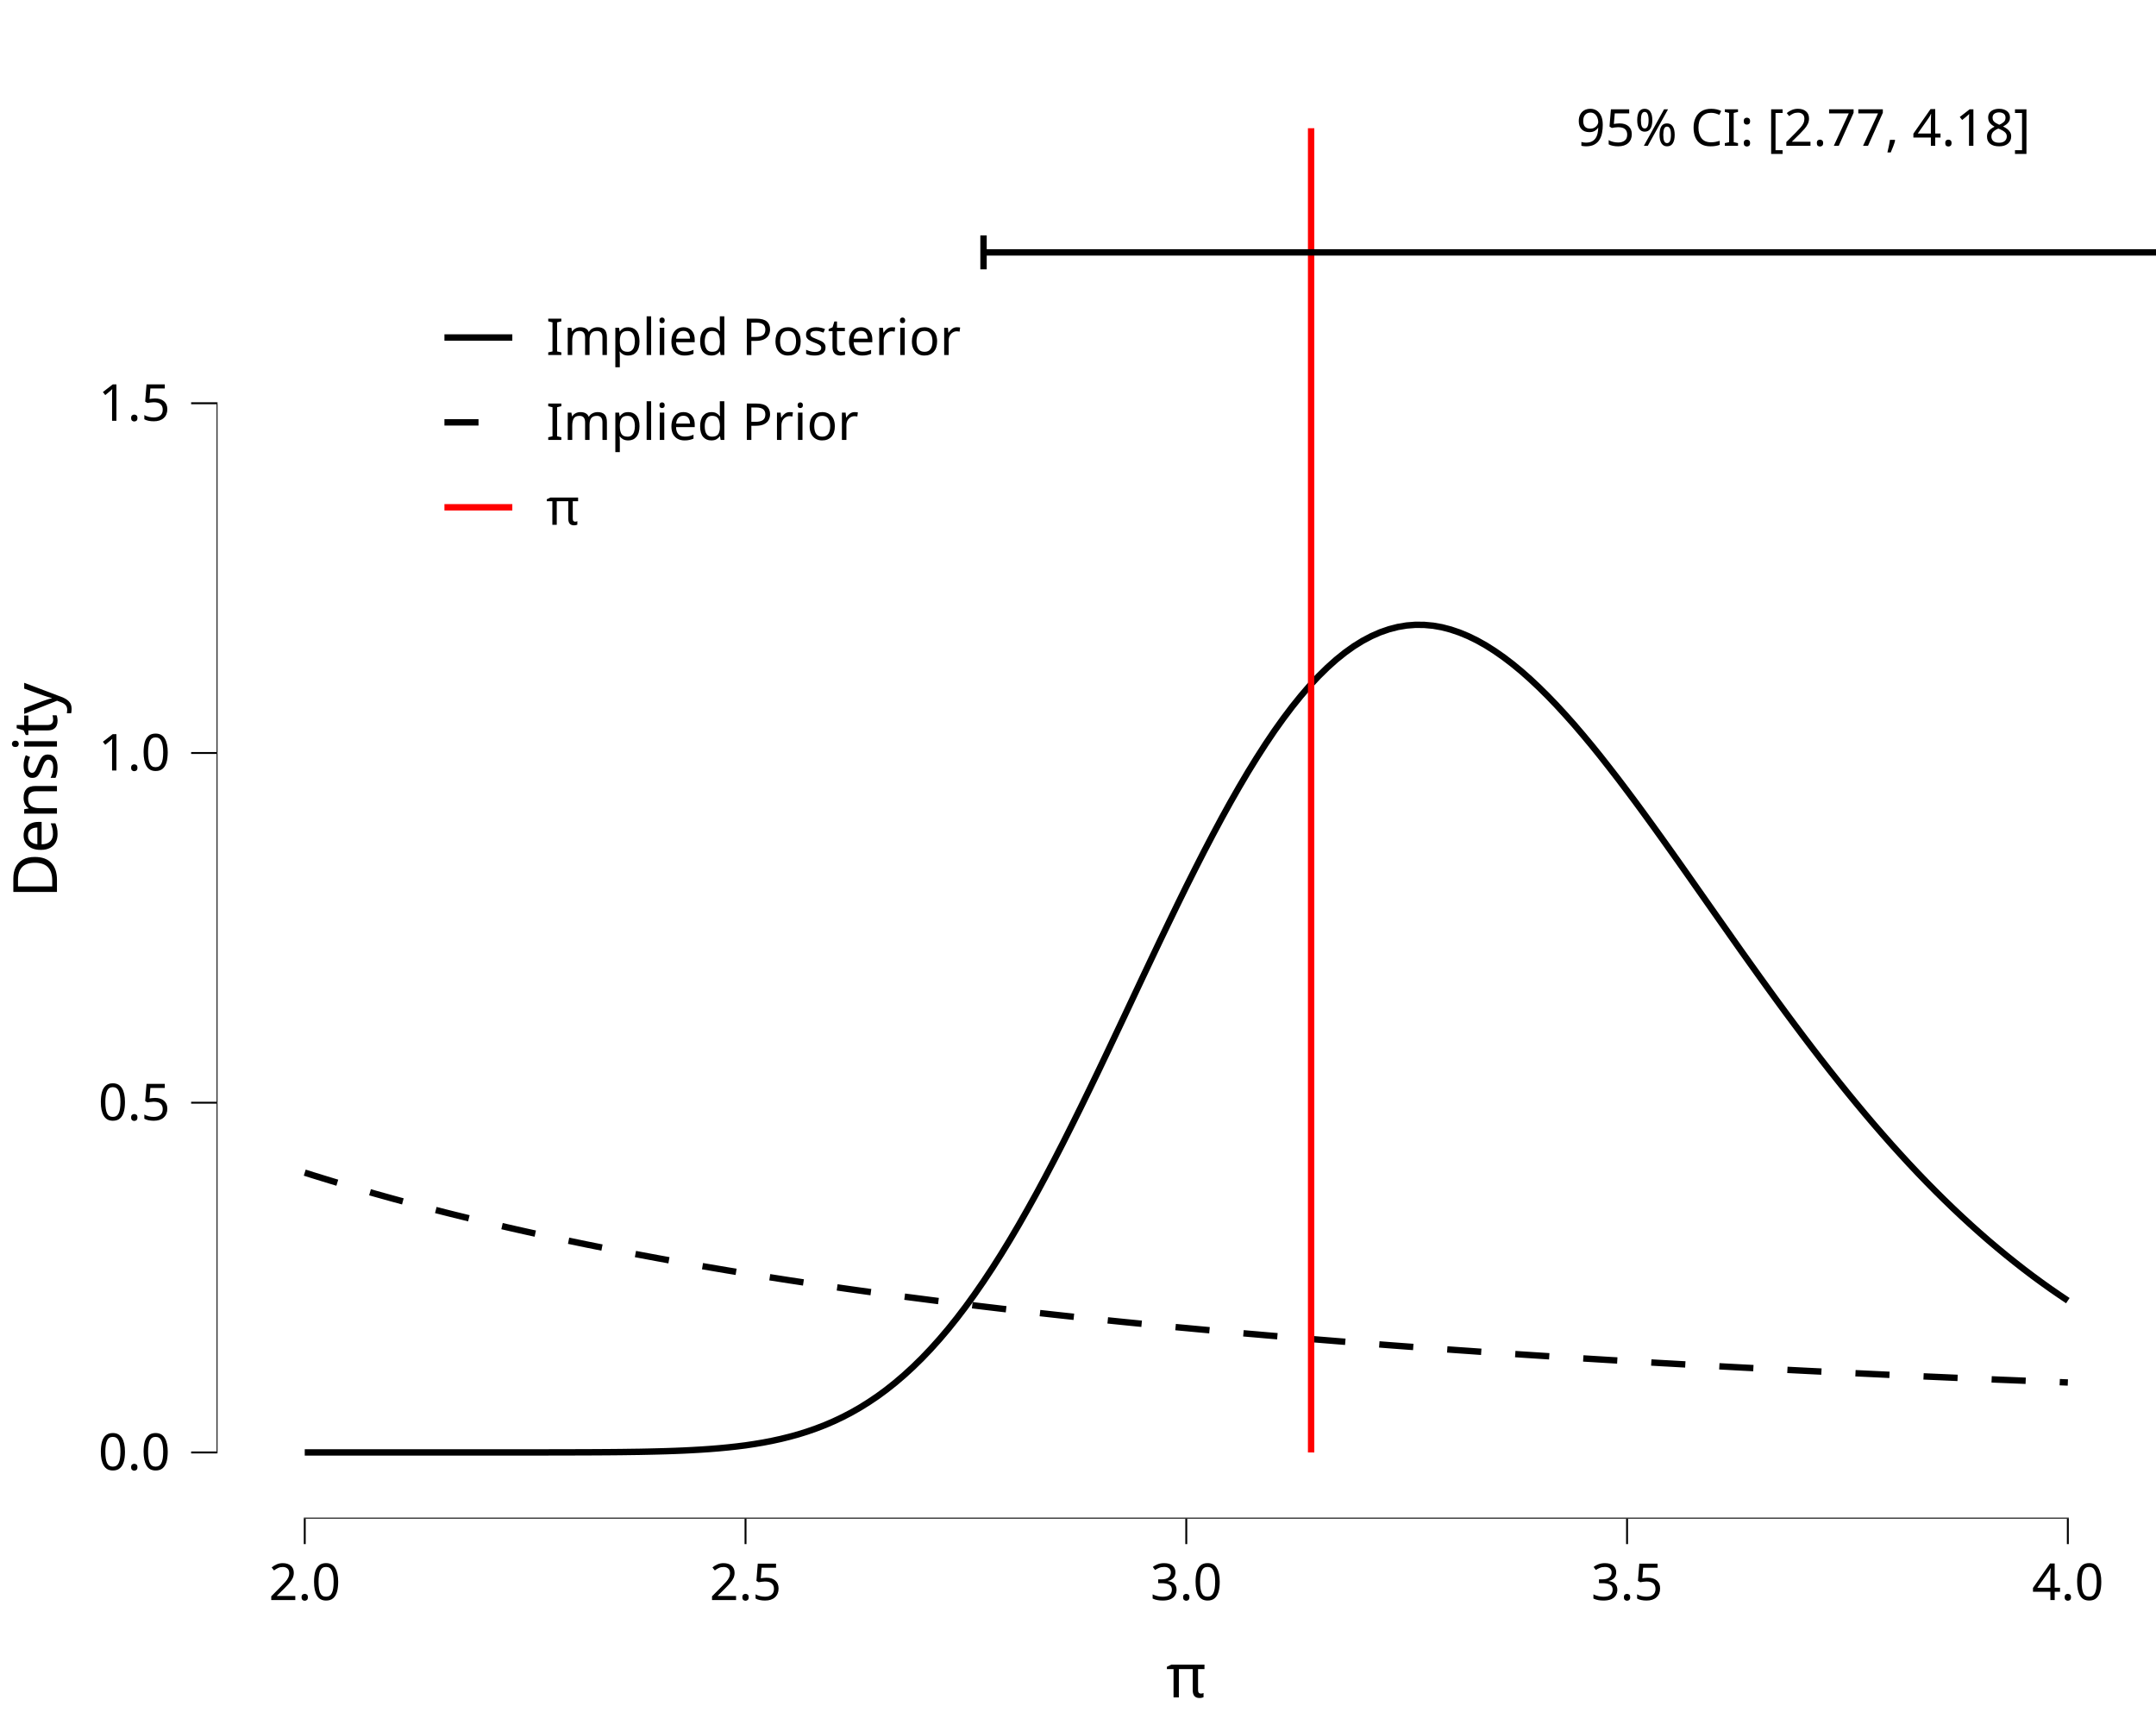
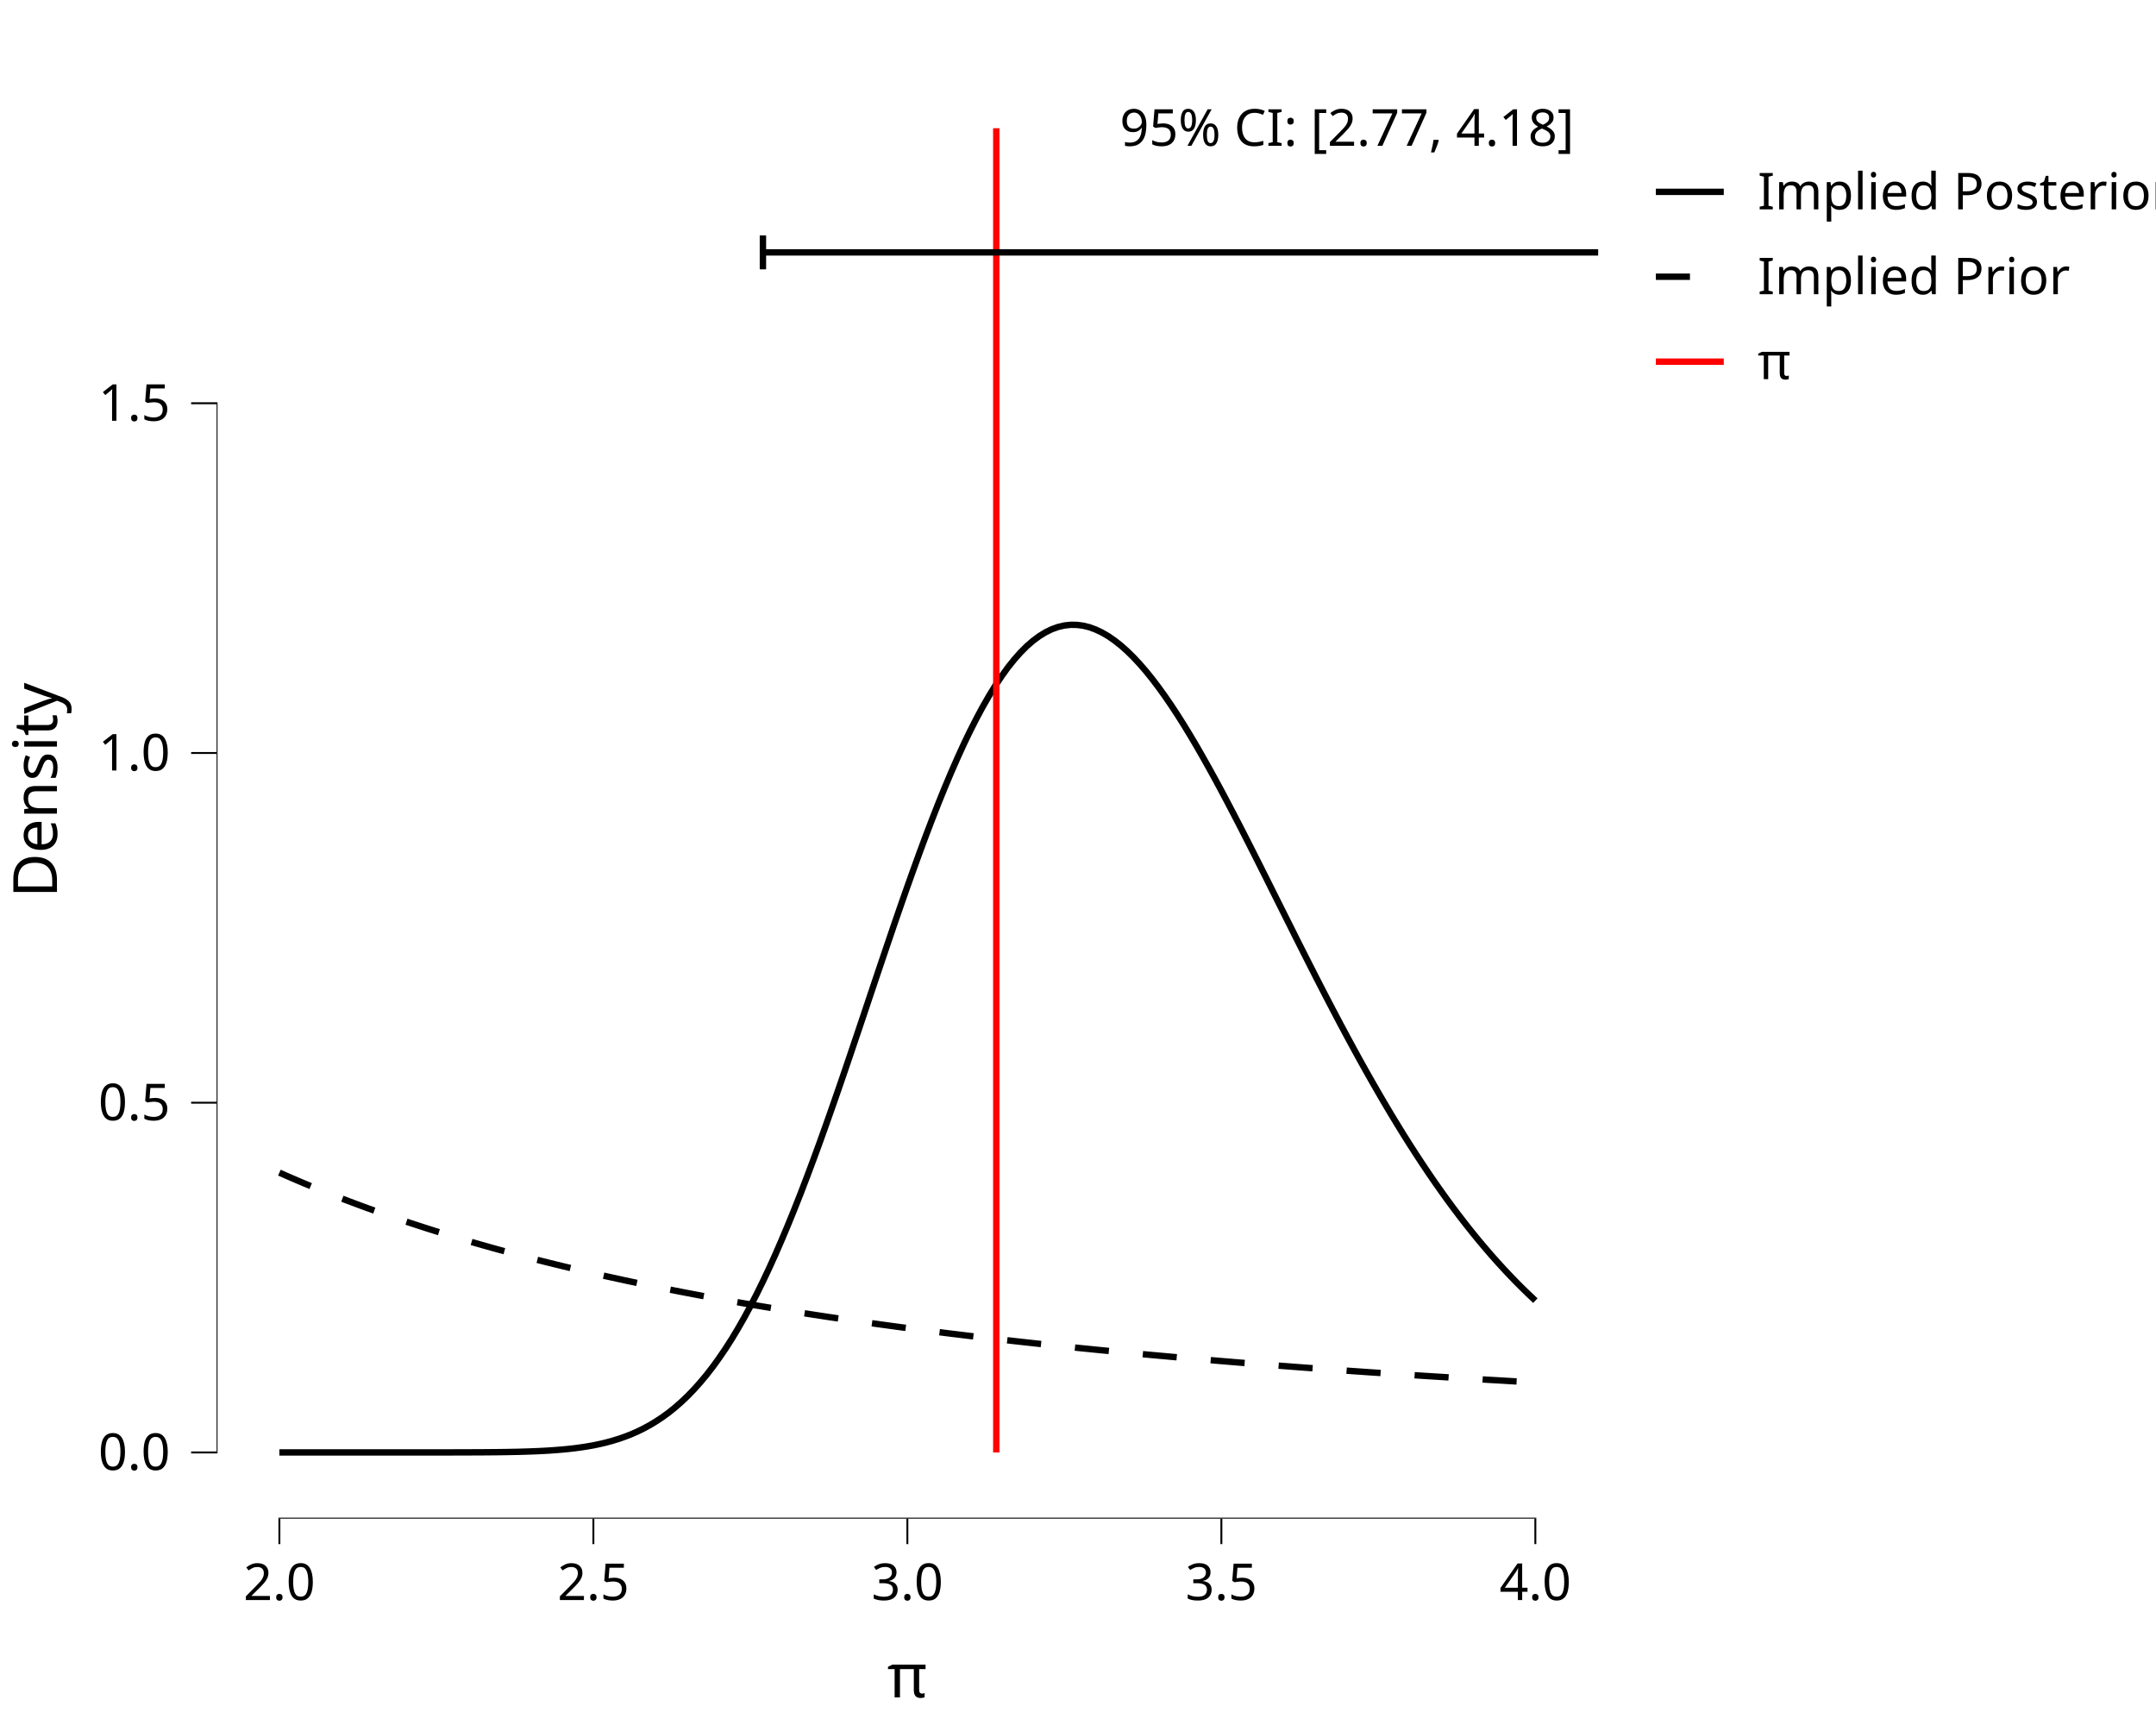
<svg xmlns="http://www.w3.org/2000/svg" class="svglite" data-engine-version="2.0" width="720.00pt" height="576.00pt" viewBox="0 0 720.00 576.00">
  <defs>
    <style type="text/css">
    .svglite line, .svglite polyline, .svglite polygon, .svglite path, .svglite rect, .svglite circle {
      fill: none;
      stroke: #000000;
      stroke-linecap: round;
      stroke-linejoin: round;
      stroke-miterlimit: 10.00;
    }
  </style>
  </defs>
  <rect width="100%" height="100%" style="stroke: none; fill: #FFFFFF;" />
  <defs>
    <clipPath id="cpMC4wMHw3MjAuMDB8MC4wMHw1NzYuMDA=">
      <rect x="0.00" y="0.00" width="720.00" height="576.00" />
    </clipPath>
  </defs>
  <g clip-path="url(#cpMC4wMHw3MjAuMDB8MC4wMHw1NzYuMDA=)">
    <rect x="0.00" y="0.00" width="720.00" height="576.00" style="stroke-width: 10.67; stroke: none;" />
  </g>
  <defs>
-     <clipPath id="cpNzIuMzN8NzIwLjAwfDIwLjcxfDUwNy4wOQ==">
-       <rect x="72.33" y="20.71" width="647.67" height="486.39" />
+     <clipPath id="cpNzIuMzN8NTMzLjcxfDIwLjcxfDUwNy4wOQ==">
+       <rect x="72.33" y="20.71" width="461.38" height="486.39" />
    </clipPath>
  </defs>
-   <g clip-path="url(#cpNzIuMzN8NzIwLjAwfDIwLjcxfDUwNy4wOQ==)">
-     <rect x="72.33" y="20.71" width="647.67" height="486.39" style="stroke-width: 10.67; stroke: none;" />
-     <polyline points="101.77,484.99 104.71,484.99 107.66,484.99 110.60,484.99 113.54,484.99 116.49,484.99 119.43,484.99 122.38,484.99 125.32,484.99 128.26,484.99 131.21,484.99 134.15,484.99 137.10,484.99 140.04,484.99 142.98,484.99 145.93,484.99 148.87,484.99 151.82,484.99 154.76,484.99 157.70,484.99 160.65,484.98 163.59,484.98 166.54,484.98 169.48,484.98 172.42,484.98 175.37,484.98 178.31,484.98 181.26,484.98 184.20,484.97 187.14,484.97 190.09,484.96 193.03,484.95 195.98,484.94 198.92,484.93 201.86,484.91 204.81,484.89 207.75,484.86 210.70,484.82 213.64,484.78 216.58,484.72 219.53,484.65 222.47,484.57 225.42,484.47 228.36,484.35 231.30,484.20 234.25,484.03 237.19,483.83 240.14,483.59 243.08,483.31 246.02,482.99 248.97,482.62 251.91,482.18 254.85,481.69 257.80,481.12 260.74,480.48 263.69,479.75 266.63,478.94 269.57,478.02 272.52,476.99 275.46,475.86 278.41,474.59 281.35,473.20 284.29,471.67 287.24,469.99 290.18,468.15 293.13,466.16 296.07,464.00 299.01,461.66 301.96,459.14 304.90,456.44 307.85,453.55 310.79,450.47 313.73,447.20 316.68,443.73 319.62,440.06 322.57,436.19 325.51,432.12 328.45,427.87 331.40,423.42 334.34,418.79 337.29,413.97 340.23,408.98 343.17,403.82 346.12,398.51 349.06,393.05 352.01,387.44 354.95,381.72 357.89,375.87 360.84,369.92 363.78,363.89 366.73,357.78 369.67,351.61 372.61,345.40 375.56,339.16 378.50,332.91 381.44,326.66 384.39,320.43 387.33,314.24 390.28,308.10 393.22,302.03 396.16,296.04 399.11,290.16 402.05,284.39 405.00,278.75 407.94,273.25 410.88,267.92 413.83,262.75 416.77,257.77 419.72,252.99 422.66,248.41 425.60,244.05 428.55,239.92 431.49,236.02 434.44,232.36 437.38,228.95 440.32,225.80 443.27,222.90 446.21,220.27 449.16,217.90 452.10,215.80 455.04,213.98 457.99,212.42 460.93,211.13 463.88,210.11 466.82,209.35 469.76,208.86 472.71,208.63 475.65,208.66 478.60,208.93 481.54,209.45 484.48,210.22 487.43,211.22 490.37,212.44 493.32,213.89 496.26,215.54 499.20,217.41 502.15,219.47 505.09,221.71 508.04,224.14 510.98,226.74 513.92,229.50 516.87,232.42 519.81,235.47 522.75,238.67 525.70,241.98 528.64,245.42 531.59,248.96 534.53,252.60 537.47,256.34 540.42,260.15 543.36,264.04 546.31,267.99 549.25,272.00 552.19,276.05 555.14,280.15 558.08,284.28 561.03,288.44 563.97,292.62 566.91,296.81 569.86,301.01 572.80,305.20 575.75,309.39 578.69,313.57 581.63,317.74 584.58,321.88 587.52,325.99 590.47,330.08 593.41,334.13 596.35,338.14 599.30,342.11 602.24,346.03 605.19,349.91 608.13,353.73 611.07,357.49 614.02,361.20 616.96,364.85 619.91,368.44 622.85,371.97 625.79,375.43 628.74,378.83 631.68,382.16 634.63,385.42 637.57,388.62 640.51,391.74 643.46,394.80 646.40,397.78 649.35,400.70 652.29,403.54 655.23,406.31 658.18,409.02 661.12,411.65 664.06,414.22 667.01,416.71 669.95,419.14 672.90,421.50 675.84,423.80 678.78,426.03 681.73,428.19 684.67,430.29 687.62,432.32 690.56,434.30 " style="stroke-width: 2.13; stroke-linecap: butt;" />
-     <polyline points="101.77,391.56 104.71,392.49 107.66,393.40 110.60,394.30 113.54,395.19 116.49,396.06 119.43,396.92 122.38,397.77 125.32,398.61 128.26,399.43 131.21,400.25 134.15,401.05 137.10,401.84 140.04,402.62 142.98,403.39 145.93,404.14 148.87,404.89 151.82,405.63 154.76,406.35 157.70,407.07 160.65,407.78 163.59,408.47 166.54,409.16 169.48,409.84 172.42,410.51 175.37,411.17 178.31,411.82 181.26,412.46 184.20,413.10 187.14,413.73 190.09,414.34 193.03,414.95 195.98,415.56 198.92,416.15 201.86,416.74 204.81,417.32 207.75,417.89 210.70,418.46 213.64,419.01 216.58,419.56 219.53,420.11 222.47,420.65 225.42,421.18 228.36,421.70 231.30,422.22 234.25,422.73 237.19,423.23 240.14,423.73 243.08,424.23 246.02,424.71 248.97,425.19 251.91,425.67 254.85,426.14 257.80,426.60 260.74,427.06 263.69,427.52 266.63,427.96 269.57,428.41 272.52,428.85 275.46,429.28 278.41,429.71 281.35,430.13 284.29,430.55 287.24,430.96 290.18,431.37 293.13,431.77 296.07,432.17 299.01,432.57 301.96,432.96 304.90,433.34 307.85,433.72 310.79,434.10 313.73,434.48 316.68,434.84 319.62,435.21 322.57,435.57 325.51,435.93 328.45,436.28 331.40,436.63 334.34,436.98 337.29,437.32 340.23,437.66 343.17,437.99 346.12,438.33 349.06,438.65 352.01,438.98 354.95,439.30 357.89,439.62 360.84,439.93 363.78,440.24 366.73,440.55 369.67,440.86 372.61,441.16 375.56,441.46 378.50,441.75 381.44,442.04 384.39,442.33 387.33,442.62 390.28,442.90 393.22,443.19 396.16,443.46 399.11,443.74 402.05,444.01 405.00,444.28 407.94,444.55 410.88,444.81 413.83,445.08 416.77,445.34 419.72,445.59 422.66,445.85 425.60,446.10 428.55,446.35 431.49,446.60 434.44,446.84 437.38,447.08 440.32,447.32 443.27,447.56 446.21,447.80 449.16,448.03 452.10,448.26 455.04,448.49 457.99,448.72 460.93,448.94 463.88,449.17 466.82,449.39 469.76,449.61 472.71,449.82 475.65,450.04 478.60,450.25 481.54,450.46 484.48,450.67 487.43,450.88 490.37,451.08 493.32,451.29 496.26,451.49 499.20,451.69 502.15,451.88 505.09,452.08 508.04,452.28 510.98,452.47 513.92,452.66 516.87,452.85 519.81,453.04 522.75,453.22 525.70,453.41 528.64,453.59 531.59,453.77 534.53,453.95 537.47,454.13 540.42,454.30 543.36,454.48 546.31,454.65 549.25,454.83 552.19,455.00 555.14,455.17 558.08,455.33 561.03,455.50 563.97,455.66 566.91,455.83 569.86,455.99 572.80,456.15 575.75,456.31 578.69,456.47 581.63,456.63 584.58,456.78 587.52,456.94 590.47,457.09 593.41,457.24 596.35,457.39 599.30,457.54 602.24,457.69 605.19,457.84 608.13,457.98 611.07,458.13 614.02,458.27 616.96,458.41 619.91,458.55 622.85,458.69 625.79,458.83 628.74,458.97 631.68,459.11 634.63,459.24 637.57,459.38 640.51,459.51 643.46,459.64 646.40,459.77 649.35,459.90 652.29,460.03 655.23,460.16 658.18,460.29 661.12,460.42 664.06,460.54 667.01,460.67 669.95,460.79 672.90,460.91 675.84,461.03 678.78,461.16 681.73,461.28 684.67,461.39 687.62,461.51 690.56,461.63 " style="stroke-width: 2.13; stroke-dasharray: 11.38,11.38; stroke-linecap: butt;" />
-     <polyline points="437.85,484.99 437.85,480.52 437.85,476.05 437.85,471.59 437.85,467.12 437.85,462.65 437.85,458.19 437.85,453.72 437.85,449.25 437.85,444.79 437.85,440.32 437.85,435.86 437.85,431.39 437.85,426.92 437.85,422.46 437.85,417.99 437.85,413.52 437.85,409.06 437.85,404.59 437.85,400.12 437.85,395.66 437.85,391.19 437.85,386.73 437.85,382.26 437.85,377.79 437.85,373.33 437.85,368.86 437.85,364.39 437.85,359.93 437.85,355.46 437.85,350.99 437.85,346.53 437.85,342.06 437.85,337.60 437.85,333.13 437.85,328.66 437.85,324.20 437.85,319.73 437.85,315.26 437.85,310.80 437.85,306.33 437.85,301.87 437.85,297.40 437.85,292.93 437.85,288.47 437.85,284.00 437.85,279.53 437.85,275.07 437.85,270.60 437.85,266.13 437.85,261.67 437.85,257.20 437.85,252.74 437.85,248.27 437.85,243.80 437.85,239.34 437.85,234.87 437.85,230.40 437.85,225.94 437.85,221.47 437.85,217.00 437.85,212.54 437.85,208.07 437.85,203.61 437.85,199.14 437.85,194.67 437.85,190.21 437.85,185.74 437.85,181.27 437.85,176.81 437.85,172.34 437.85,167.87 437.85,163.41 437.85,158.94 437.85,154.48 437.85,150.01 437.85,145.54 437.85,141.08 437.85,136.61 437.85,132.14 437.85,127.68 437.85,123.21 437.85,118.74 437.85,114.28 437.85,109.81 437.85,105.35 437.85,100.88 437.85,96.41 437.85,91.95 437.85,87.48 437.85,83.01 437.85,78.55 437.85,74.08 437.85,69.61 437.85,65.15 437.85,60.68 437.85,56.22 437.85,51.75 437.85,47.28 437.85,42.82 " style="stroke-width: 2.13; stroke: #FF0000; stroke-linecap: butt;" />
-     <line x1="101.45" y1="507.09" x2="690.88" y2="507.09" style="stroke-width: 0.64; stroke-linecap: butt;" />
+   <g clip-path="url(#cpNzIuMzN8NTMzLjcxfDIwLjcxfDUwNy4wOQ==)">
+     <rect x="72.33" y="20.71" width="461.38" height="486.39" style="stroke-width: 10.67; stroke: none;" />
+     <polyline points="93.30,484.99 95.40,484.99 97.50,484.99 99.59,484.99 101.69,484.99 103.79,484.99 105.88,484.99 107.98,484.99 110.08,484.99 112.18,484.99 114.27,484.99 116.37,484.99 118.47,484.99 120.56,484.99 122.66,484.99 124.76,484.99 126.86,484.99 128.95,484.99 131.05,484.99 133.15,484.99 135.24,484.98 137.34,484.98 139.44,484.98 141.54,484.98 143.63,484.98 145.73,484.98 147.83,484.98 149.92,484.98 152.02,484.97 154.12,484.97 156.22,484.96 158.31,484.95 160.41,484.94 162.51,484.93 164.60,484.91 166.70,484.89 168.80,484.86 170.90,484.82 172.99,484.78 175.09,484.72 177.19,484.65 179.29,484.57 181.38,484.47 183.48,484.35 185.58,484.20 187.67,484.03 189.77,483.83 191.87,483.59 193.97,483.31 196.06,482.99 198.16,482.62 200.26,482.18 202.35,481.69 204.45,481.12 206.55,480.48 208.65,479.75 210.74,478.94 212.84,478.02 214.94,476.99 217.03,475.86 219.13,474.59 221.23,473.20 223.33,471.67 225.42,469.99 227.52,468.15 229.62,466.16 231.71,464.00 233.81,461.66 235.91,459.14 238.01,456.44 240.10,453.55 242.20,450.47 244.30,447.20 246.39,443.73 248.49,440.06 250.59,436.19 252.69,432.12 254.78,427.87 256.88,423.42 258.98,418.79 261.07,413.97 263.17,408.98 265.27,403.82 267.37,398.51 269.46,393.05 271.56,387.44 273.66,381.72 275.75,375.87 277.85,369.92 279.95,363.89 282.05,357.78 284.14,351.61 286.24,345.40 288.34,339.16 290.43,332.91 292.53,326.66 294.63,320.43 296.73,314.24 298.82,308.10 300.92,302.03 303.02,296.04 305.12,290.16 307.21,284.39 309.31,278.75 311.41,273.25 313.50,267.92 315.60,262.75 317.70,257.77 319.80,252.99 321.89,248.41 323.99,244.05 326.09,239.92 328.18,236.02 330.28,232.36 332.38,228.95 334.48,225.80 336.57,222.90 338.67,220.27 340.77,217.90 342.86,215.80 344.96,213.98 347.06,212.42 349.16,211.13 351.25,210.11 353.35,209.35 355.45,208.86 357.54,208.63 359.64,208.66 361.74,208.93 363.84,209.45 365.93,210.22 368.03,211.22 370.13,212.44 372.22,213.89 374.32,215.54 376.42,217.41 378.52,219.47 380.61,221.71 382.71,224.14 384.81,226.74 386.90,229.50 389.00,232.42 391.10,235.47 393.20,238.67 395.29,241.98 397.39,245.42 399.49,248.96 401.58,252.60 403.68,256.34 405.78,260.15 407.88,264.04 409.97,267.99 412.07,272.00 414.17,276.05 416.26,280.15 418.36,284.28 420.46,288.44 422.56,292.62 424.65,296.81 426.75,301.01 428.85,305.20 430.95,309.39 433.04,313.57 435.14,317.74 437.24,321.88 439.33,325.99 441.43,330.08 443.53,334.13 445.63,338.14 447.72,342.11 449.82,346.03 451.92,349.91 454.01,353.73 456.11,357.49 458.21,361.20 460.31,364.85 462.40,368.44 464.50,371.97 466.60,375.43 468.69,378.83 470.79,382.16 472.89,385.42 474.99,388.62 477.08,391.74 479.18,394.80 481.28,397.78 483.37,400.70 485.47,403.54 487.57,406.31 489.67,409.02 491.76,411.65 493.86,414.22 495.96,416.71 498.05,419.14 500.15,421.50 502.25,423.80 504.35,426.03 506.44,428.19 508.54,430.29 510.64,432.32 512.73,434.30 " style="stroke-width: 2.13; stroke-linecap: butt;" />
+     <polyline points="93.30,391.56 95.40,392.49 97.50,393.40 99.59,394.30 101.69,395.19 103.79,396.06 105.88,396.92 107.98,397.77 110.08,398.61 112.18,399.43 114.27,400.25 116.37,401.05 118.47,401.84 120.56,402.62 122.66,403.39 124.76,404.14 126.86,404.89 128.95,405.63 131.05,406.35 133.15,407.07 135.24,407.78 137.34,408.47 139.44,409.16 141.54,409.84 143.63,410.51 145.73,411.17 147.83,411.82 149.92,412.46 152.02,413.10 154.12,413.73 156.22,414.34 158.31,414.95 160.41,415.56 162.51,416.15 164.60,416.74 166.70,417.32 168.80,417.89 170.90,418.46 172.99,419.01 175.09,419.56 177.19,420.11 179.29,420.65 181.38,421.18 183.48,421.70 185.58,422.22 187.67,422.73 189.77,423.23 191.87,423.73 193.97,424.23 196.06,424.71 198.16,425.19 200.26,425.67 202.35,426.14 204.45,426.60 206.55,427.06 208.65,427.52 210.74,427.96 212.84,428.41 214.94,428.85 217.03,429.28 219.13,429.71 221.23,430.13 223.33,430.55 225.42,430.96 227.52,431.37 229.62,431.77 231.71,432.17 233.81,432.57 235.91,432.96 238.01,433.34 240.10,433.72 242.20,434.10 244.30,434.48 246.39,434.84 248.49,435.21 250.59,435.57 252.69,435.93 254.78,436.28 256.88,436.63 258.98,436.98 261.07,437.32 263.17,437.66 265.27,437.99 267.37,438.33 269.46,438.65 271.56,438.98 273.66,439.30 275.75,439.62 277.85,439.93 279.95,440.24 282.05,440.55 284.14,440.86 286.24,441.16 288.34,441.46 290.43,441.75 292.53,442.04 294.63,442.33 296.73,442.62 298.82,442.90 300.92,443.19 303.02,443.46 305.12,443.74 307.21,444.01 309.31,444.28 311.41,444.55 313.50,444.81 315.60,445.08 317.70,445.34 319.80,445.59 321.89,445.85 323.99,446.10 326.09,446.35 328.18,446.60 330.28,446.84 332.38,447.08 334.48,447.32 336.57,447.56 338.67,447.80 340.77,448.03 342.86,448.26 344.96,448.49 347.06,448.72 349.16,448.94 351.25,449.17 353.35,449.39 355.45,449.61 357.54,449.82 359.64,450.04 361.74,450.25 363.84,450.46 365.93,450.67 368.03,450.88 370.13,451.08 372.22,451.29 374.32,451.49 376.42,451.69 378.52,451.88 380.61,452.08 382.71,452.28 384.81,452.47 386.90,452.66 389.00,452.85 391.10,453.04 393.20,453.22 395.29,453.41 397.39,453.59 399.49,453.77 401.58,453.95 403.68,454.13 405.78,454.30 407.88,454.48 409.97,454.65 412.07,454.83 414.17,455.00 416.26,455.17 418.36,455.33 420.46,455.50 422.56,455.66 424.65,455.83 426.75,455.99 428.85,456.15 430.95,456.31 433.04,456.47 435.14,456.63 437.24,456.78 439.33,456.94 441.43,457.09 443.53,457.24 445.63,457.39 447.72,457.54 449.82,457.69 451.92,457.84 454.01,457.98 456.11,458.13 458.21,458.27 460.31,458.41 462.40,458.55 464.50,458.69 466.60,458.83 468.69,458.97 470.79,459.11 472.89,459.24 474.99,459.38 477.08,459.51 479.18,459.64 481.28,459.77 483.37,459.90 485.47,460.03 487.57,460.16 489.67,460.29 491.76,460.42 493.86,460.54 495.96,460.67 498.05,460.79 500.15,460.91 502.25,461.03 504.35,461.16 506.44,461.28 508.54,461.39 510.64,461.51 512.73,461.63 " style="stroke-width: 2.13; stroke-dasharray: 11.38,11.38; stroke-linecap: butt;" />
+     <polyline points="332.71,484.99 332.71,480.52 332.71,476.05 332.71,471.59 332.71,467.12 332.71,462.65 332.71,458.19 332.71,453.72 332.71,449.25 332.71,444.79 332.71,440.32 332.71,435.86 332.71,431.39 332.71,426.92 332.71,422.46 332.71,417.99 332.71,413.52 332.71,409.06 332.71,404.59 332.71,400.12 332.71,395.66 332.71,391.19 332.71,386.73 332.71,382.26 332.71,377.79 332.71,373.33 332.71,368.86 332.71,364.39 332.71,359.93 332.71,355.46 332.71,350.99 332.71,346.53 332.71,342.06 332.71,337.60 332.71,333.13 332.71,328.66 332.71,324.20 332.71,319.73 332.71,315.26 332.71,310.80 332.71,306.33 332.71,301.87 332.71,297.40 332.71,292.93 332.71,288.47 332.71,284.00 332.71,279.53 332.71,275.07 332.71,270.60 332.71,266.13 332.71,261.67 332.71,257.20 332.71,252.74 332.71,248.27 332.71,243.80 332.71,239.34 332.71,234.87 332.71,230.40 332.71,225.94 332.71,221.47 332.71,217.00 332.71,212.54 332.71,208.07 332.71,203.61 332.71,199.14 332.71,194.67 332.71,190.21 332.71,185.74 332.71,181.27 332.71,176.81 332.71,172.34 332.71,167.87 332.71,163.41 332.71,158.94 332.71,154.48 332.71,150.01 332.71,145.54 332.71,141.08 332.71,136.61 332.71,132.14 332.71,127.68 332.71,123.21 332.71,118.74 332.71,114.28 332.71,109.81 332.71,105.35 332.71,100.88 332.71,96.41 332.71,91.95 332.71,87.48 332.71,83.01 332.71,78.55 332.71,74.08 332.71,69.61 332.71,65.15 332.71,60.68 332.71,56.22 332.71,51.75 332.71,47.28 332.71,42.82 " style="stroke-width: 2.13; stroke: #FF0000; stroke-linecap: butt;" />
+     <line x1="92.98" y1="507.09" x2="513.05" y2="507.09" style="stroke-width: 0.64; stroke-linecap: butt;" />
    <line x1="72.33" y1="485.30" x2="72.33" y2="134.33" style="stroke-width: 0.64; stroke-linecap: butt;" />
-     <text x="602.24" y="48.69" text-anchor="middle" style="font-size: 17.07px; font-family: sans;" textLength="150.90px" lengthAdjust="spacingAndGlyphs">95% CI: [2.77, 4.18]</text>
-     <line x1="328.45" y1="84.27" x2="743.55" y2="84.27" style="stroke-width: 2.13; stroke-linecap: butt;" />
-     <polyline points="328.45,78.60 328.45,84.27 328.45,89.94 " style="stroke-width: 2.13; stroke-linecap: butt;" />
-     <polyline points="743.55,89.94 743.55,84.27 743.55,78.60 " style="stroke-width: 2.13; stroke-linecap: butt;" />
-     <rect x="72.33" y="20.71" width="647.67" height="486.39" style="stroke-width: 0.00; stroke: none;" />
+     <text x="449.82" y="48.69" text-anchor="middle" style="font-size: 17.07px; font-family: sans;" textLength="150.90px" lengthAdjust="spacingAndGlyphs">95% CI: [2.77, 4.18]</text>
+     <line x1="254.78" y1="84.27" x2="550.48" y2="84.27" style="stroke-width: 2.13; stroke-linecap: butt;" />
+     <polyline points="254.78,78.60 254.78,84.27 254.78,89.94 " style="stroke-width: 2.13; stroke-linecap: butt;" />
+     <polyline points="550.48,89.94 550.48,84.27 550.48,78.60 " style="stroke-width: 2.13; stroke-linecap: butt;" />
+     <rect x="72.33" y="20.71" width="461.38" height="486.39" style="stroke-width: 0.00; stroke: none;" />
  </g>
  <g clip-path="url(#cpMC4wMHw3MjAuMDB8MC4wMHw1NzYuMDA=)">
    <polyline points="72.33,507.09 72.33,20.71 " style="stroke-width: 0.00; stroke: none; stroke-linecap: butt;" />
    <text x="56.85" y="490.84" text-anchor="end" style="font-size: 17.00px; font-family: sans;" textLength="23.63px" lengthAdjust="spacingAndGlyphs">0.0</text>
    <text x="56.85" y="374.06" text-anchor="end" style="font-size: 17.00px; font-family: sans;" textLength="23.63px" lengthAdjust="spacingAndGlyphs">0.5</text>
    <text x="56.85" y="257.28" text-anchor="end" style="font-size: 17.00px; font-family: sans;" textLength="23.63px" lengthAdjust="spacingAndGlyphs">1.0</text>
    <text x="56.85" y="140.50" text-anchor="end" style="font-size: 17.00px; font-family: sans;" textLength="23.63px" lengthAdjust="spacingAndGlyphs">1.5</text>
    <polyline points="63.83,484.99 72.33,484.99 " style="stroke-width: 0.64; stroke-linecap: butt;" />
    <polyline points="63.83,368.21 72.33,368.21 " style="stroke-width: 0.64; stroke-linecap: butt;" />
    <polyline points="63.83,251.43 72.33,251.43 " style="stroke-width: 0.64; stroke-linecap: butt;" />
    <polyline points="63.83,134.65 72.33,134.65 " style="stroke-width: 0.64; stroke-linecap: butt;" />
-     <polyline points="72.33,507.09 720.00,507.09 " style="stroke-width: 0.00; stroke: none; stroke-linecap: butt;" />
-     <polyline points="101.77,515.60 101.77,507.09 " style="stroke-width: 0.64; stroke-linecap: butt;" />
-     <polyline points="248.97,515.60 248.97,507.09 " style="stroke-width: 0.64; stroke-linecap: butt;" />
-     <polyline points="396.16,515.60 396.16,507.09 " style="stroke-width: 0.64; stroke-linecap: butt;" />
-     <polyline points="543.36,515.60 543.36,507.09 " style="stroke-width: 0.64; stroke-linecap: butt;" />
-     <polyline points="690.56,515.60 690.56,507.09 " style="stroke-width: 0.64; stroke-linecap: butt;" />
-     <text x="101.77" y="534.27" text-anchor="middle" style="font-size: 17.00px; font-family: sans;" textLength="23.63px" lengthAdjust="spacingAndGlyphs">2.0</text>
-     <text x="248.97" y="534.27" text-anchor="middle" style="font-size: 17.00px; font-family: sans;" textLength="23.63px" lengthAdjust="spacingAndGlyphs">2.5</text>
-     <text x="396.16" y="534.27" text-anchor="middle" style="font-size: 17.00px; font-family: sans;" textLength="23.63px" lengthAdjust="spacingAndGlyphs">3.0</text>
-     <text x="543.36" y="534.27" text-anchor="middle" style="font-size: 17.00px; font-family: sans;" textLength="23.63px" lengthAdjust="spacingAndGlyphs">3.5</text>
-     <text x="690.56" y="534.27" text-anchor="middle" style="font-size: 17.00px; font-family: sans;" textLength="23.63px" lengthAdjust="spacingAndGlyphs">4.0</text>
-     <text x="396.16" y="566.78" text-anchor="middle" style="font-size: 20.40px; font-family: sans;" textLength="14.08px" lengthAdjust="spacingAndGlyphs">π</text>
+     <polyline points="72.33,507.09 533.71,507.09 " style="stroke-width: 0.00; stroke: none; stroke-linecap: butt;" />
+     <polyline points="93.30,515.60 93.30,507.09 " style="stroke-width: 0.64; stroke-linecap: butt;" />
+     <polyline points="198.16,515.60 198.16,507.09 " style="stroke-width: 0.64; stroke-linecap: butt;" />
+     <polyline points="303.02,515.60 303.02,507.09 " style="stroke-width: 0.64; stroke-linecap: butt;" />
+     <polyline points="407.88,515.60 407.88,507.09 " style="stroke-width: 0.64; stroke-linecap: butt;" />
+     <polyline points="512.73,515.60 512.73,507.09 " style="stroke-width: 0.64; stroke-linecap: butt;" />
+     <text x="93.30" y="534.27" text-anchor="middle" style="font-size: 17.00px; font-family: sans;" textLength="23.63px" lengthAdjust="spacingAndGlyphs">2.0</text>
+     <text x="198.16" y="534.27" text-anchor="middle" style="font-size: 17.00px; font-family: sans;" textLength="23.63px" lengthAdjust="spacingAndGlyphs">2.5</text>
+     <text x="303.02" y="534.27" text-anchor="middle" style="font-size: 17.00px; font-family: sans;" textLength="23.63px" lengthAdjust="spacingAndGlyphs">3.0</text>
+     <text x="407.88" y="534.27" text-anchor="middle" style="font-size: 17.00px; font-family: sans;" textLength="23.63px" lengthAdjust="spacingAndGlyphs">3.5</text>
+     <text x="512.73" y="534.27" text-anchor="middle" style="font-size: 17.00px; font-family: sans;" textLength="23.63px" lengthAdjust="spacingAndGlyphs">4.0</text>
+     <text x="303.02" y="566.78" text-anchor="middle" style="font-size: 20.40px; font-family: sans;" textLength="14.08px" lengthAdjust="spacingAndGlyphs">π</text>
    <text transform="translate(19.02,263.90) rotate(-90)" text-anchor="middle" style="font-size: 20.40px; font-family: sans;" textLength="68.04px" lengthAdjust="spacingAndGlyphs">Density</text>
-     <rect x="140.10" y="69.35" width="175.33" height="119.70" style="stroke-width: 0.75; stroke: none;" />
-     <rect x="140.10" y="69.35" width="175.33" height="119.70" style="stroke-width: 10.67; stroke: none;" />
-     <rect x="145.58" y="98.52" width="28.35" height="28.35" style="stroke-width: 10.67; stroke: none;" />
-     <line x1="148.42" y1="112.70" x2="171.09" y2="112.70" style="stroke-width: 2.13; stroke-linecap: butt;" />
-     <rect x="145.58" y="126.87" width="28.35" height="28.35" style="stroke-width: 10.67; stroke: none;" />
-     <line x1="148.42" y1="141.04" x2="171.09" y2="141.04" style="stroke-width: 2.13; stroke-dasharray: 11.38,11.38; stroke-linecap: butt;" />
-     <rect x="145.58" y="155.22" width="28.35" height="28.35" style="stroke-width: 10.67; stroke: none;" />
-     <line x1="148.42" y1="169.39" x2="171.09" y2="169.39" style="stroke-width: 2.13; stroke: #FF0000; stroke-linecap: butt;" />
-     <text x="182.40" y="118.55" style="font-size: 17.00px; font-family: sans;" textLength="127.56px" lengthAdjust="spacingAndGlyphs">Implied Posterior</text>
-     <text x="182.40" y="146.89" style="font-size: 17.00px; font-family: sans;" textLength="95.42px" lengthAdjust="spacingAndGlyphs">Implied Prior</text>
-     <text x="182.40" y="175.24" style="font-size: 17.00px; font-family: sans;" textLength="11.73px" lengthAdjust="spacingAndGlyphs">π</text>
+     <rect x="544.67" y="20.71" width="175.33" height="119.70" style="stroke-width: 0.75; stroke: none;" />
+     <rect x="544.67" y="20.71" width="175.33" height="119.70" style="stroke-width: 10.67; stroke: none;" />
+     <rect x="550.14" y="49.88" width="28.35" height="28.35" style="stroke-width: 10.67; stroke: none;" />
+     <line x1="552.98" y1="64.06" x2="575.66" y2="64.06" style="stroke-width: 2.13; stroke-linecap: butt;" />
+     <rect x="550.14" y="78.23" width="28.35" height="28.35" style="stroke-width: 10.67; stroke: none;" />
+     <line x1="552.98" y1="92.40" x2="575.66" y2="92.40" style="stroke-width: 2.13; stroke-dasharray: 11.38,11.38; stroke-linecap: butt;" />
+     <rect x="550.14" y="106.58" width="28.35" height="28.35" style="stroke-width: 10.67; stroke: none;" />
+     <line x1="552.98" y1="120.75" x2="575.66" y2="120.75" style="stroke-width: 2.13; stroke: #FF0000; stroke-linecap: butt;" />
+     <text x="586.96" y="69.91" style="font-size: 17.00px; font-family: sans;" textLength="127.56px" lengthAdjust="spacingAndGlyphs">Implied Posterior</text>
+     <text x="586.96" y="98.25" style="font-size: 17.00px; font-family: sans;" textLength="95.42px" lengthAdjust="spacingAndGlyphs">Implied Prior</text>
+     <text x="586.96" y="126.60" style="font-size: 17.00px; font-family: sans;" textLength="11.73px" lengthAdjust="spacingAndGlyphs">π</text>
  </g>
</svg>
